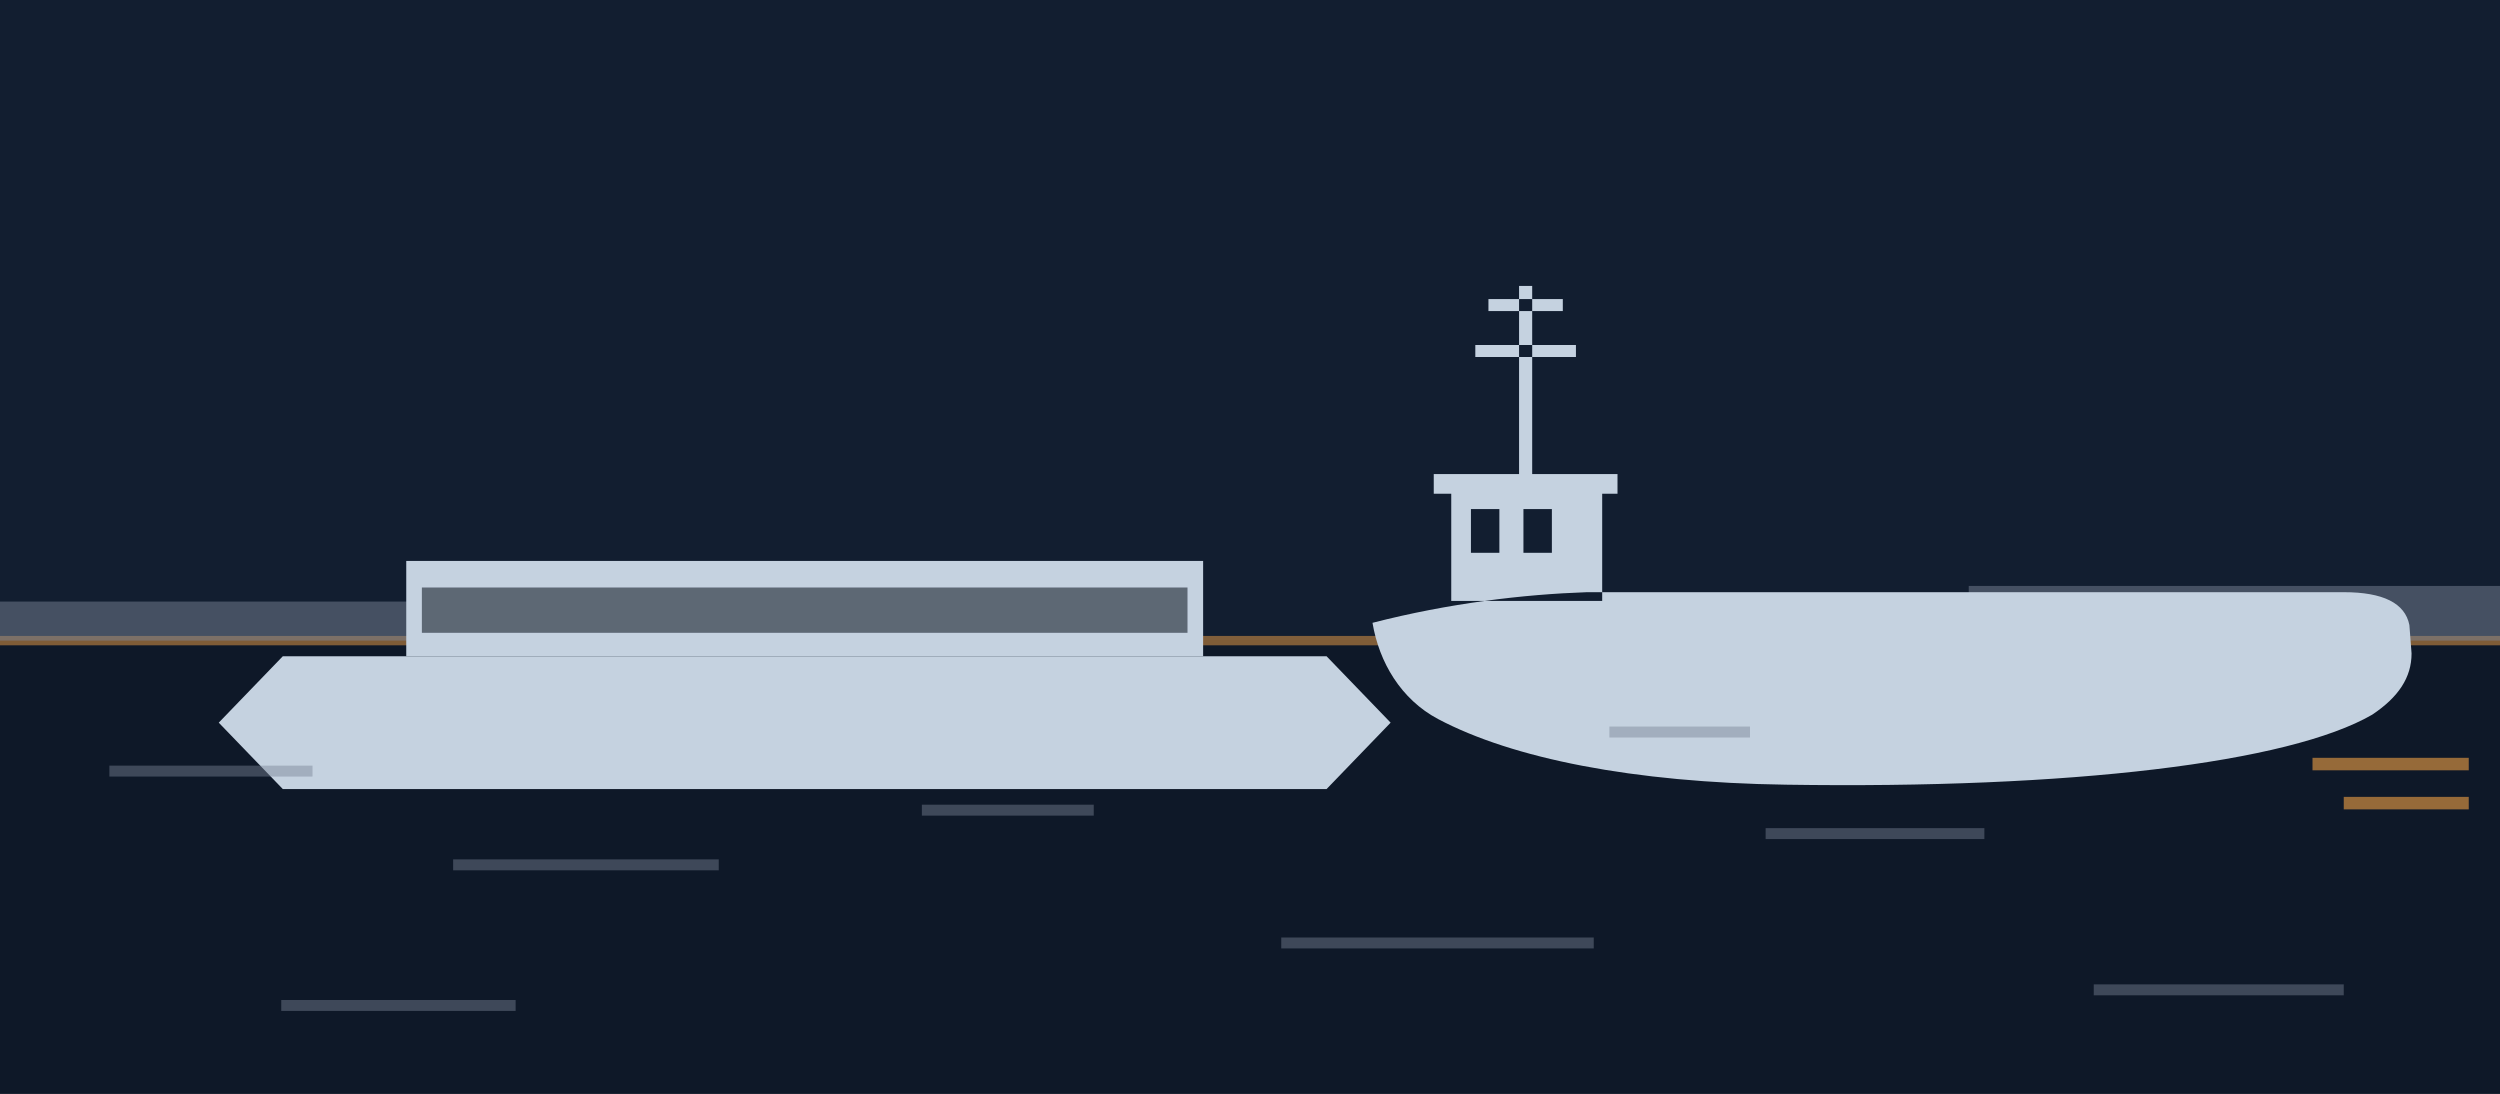
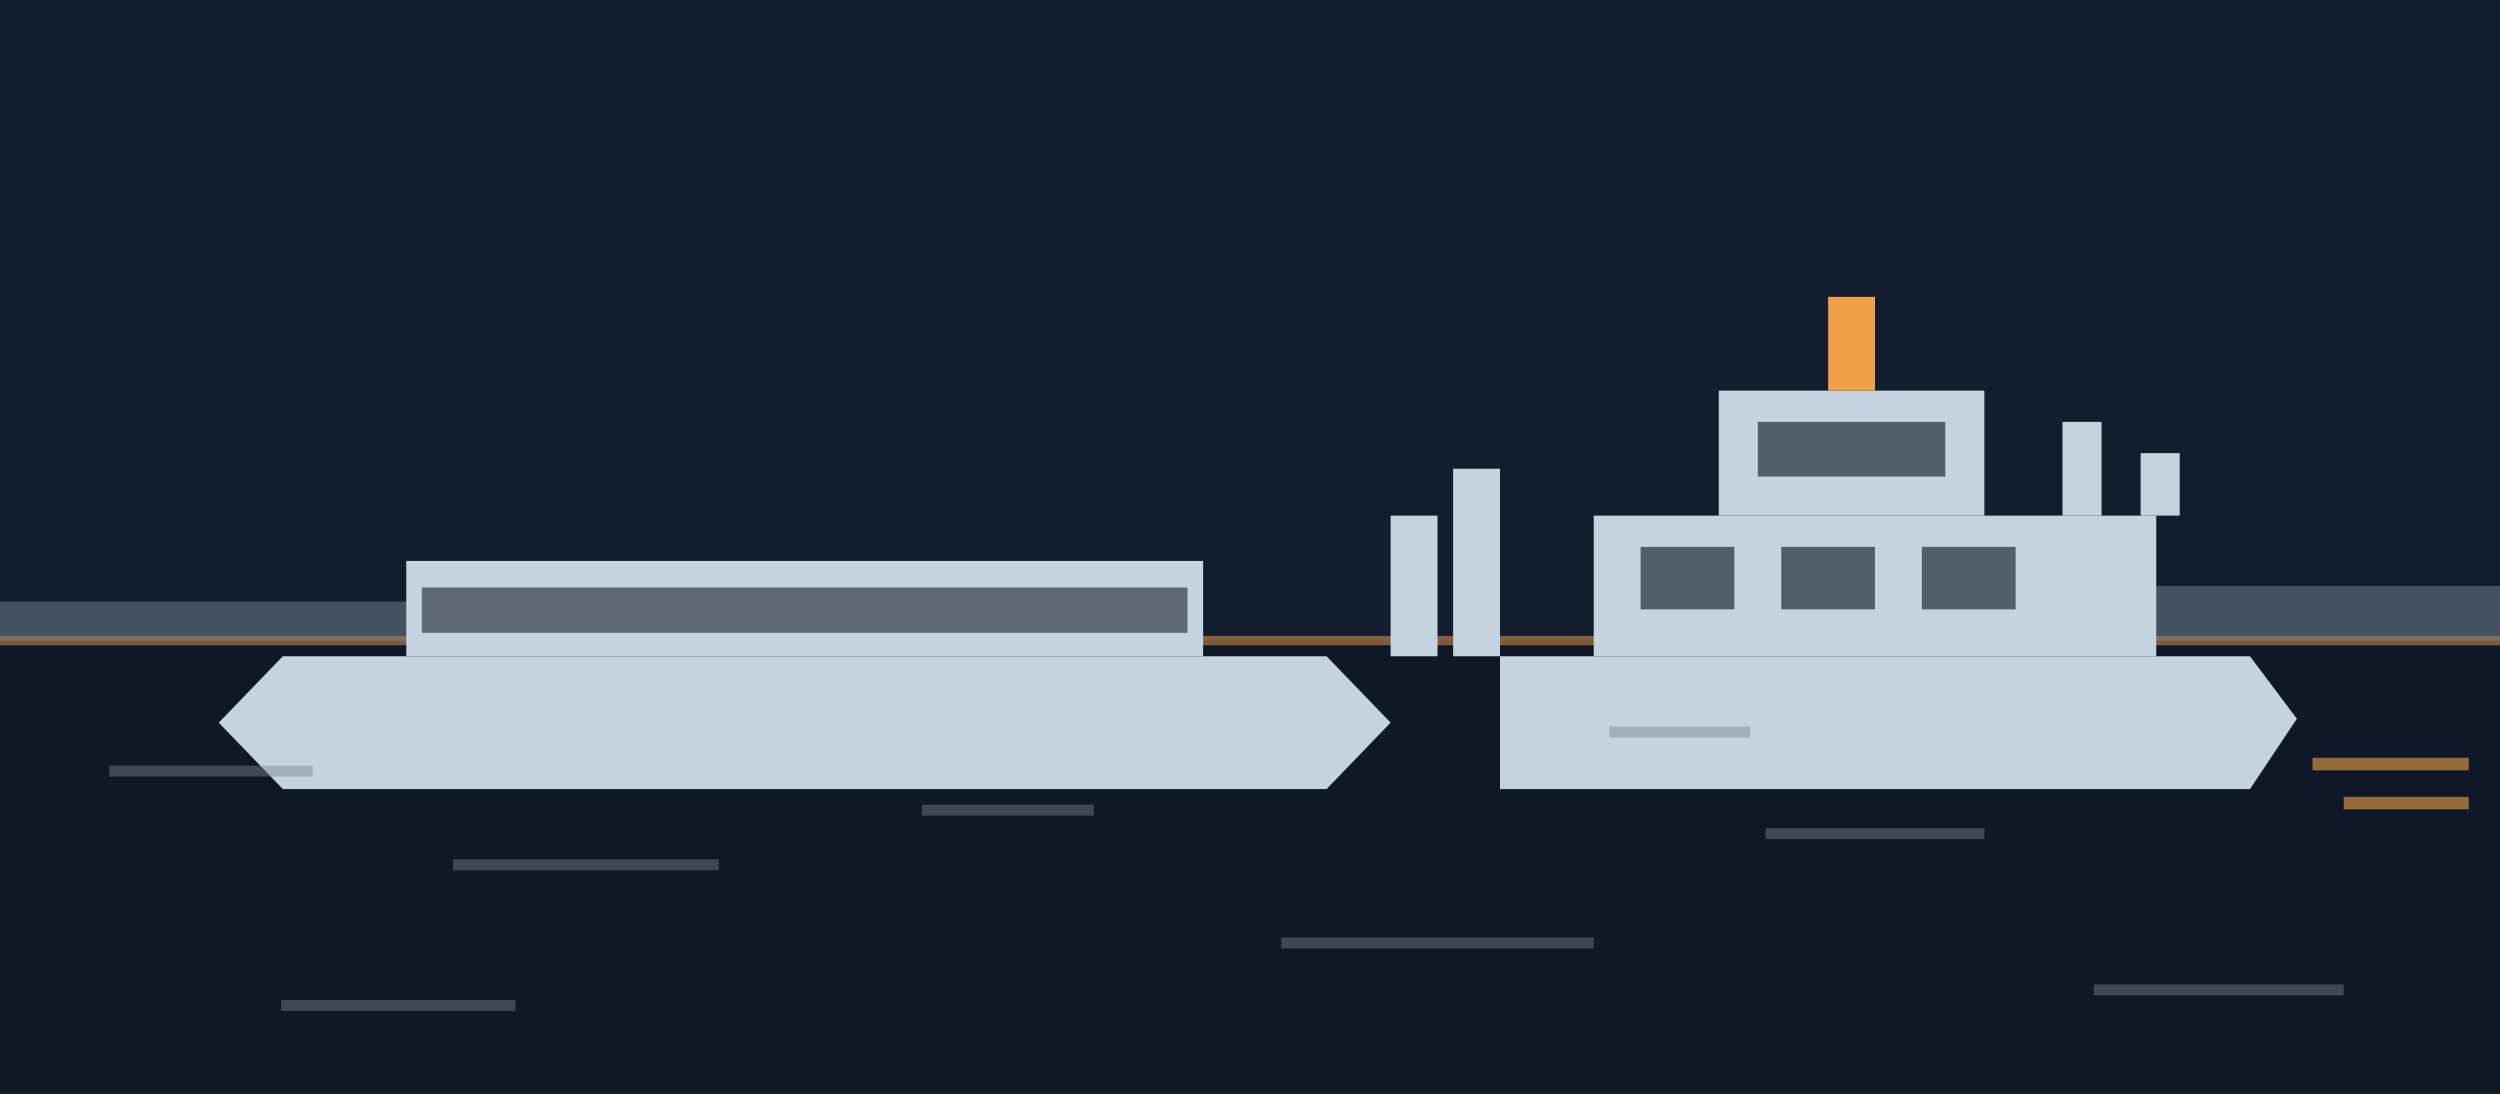
<svg xmlns="http://www.w3.org/2000/svg" viewBox="0 0 320 140" role="img" aria-label="A towboat pushing a loaded barge">
  <style>
    /* --hull-900 */  .ground { fill: #07101c; }
    /* --hull-800 */  .sky    { fill: #121e30; }
    /* --hull-850 */  .water  { fill: #0e1828; }
    /* --mist-600 */  .far    { fill: #778294; }
    /* --mist-200 */  .ink    { fill: #c5d2e0; }
    /* --signal-500 */ .mark  { fill: #f0a045; }
    /* --rust-500 */  .tier2  { fill: #ba6c47; }
    .rule        { stroke: #778294; stroke-width: 1; fill: none; }
    .wire        { stroke: #c5d2e0; stroke-width: 1.2; fill: none; }
    .accent-rule { stroke: #f0a045; stroke-width: 1.4; fill: none; }
  </style>
  <rect class="ground" width="320" height="140" />
  <rect class="sky" width="320" height="82" />
  <rect class="water" y="82" width="320" height="58" />
  <rect class="mark" y="81.4" width="320" height="1.2" opacity="0.5" />
  <g class="far" opacity="0.5">
    <rect x="0" y="77" width="96" height="5" />
    <rect x="252" y="75" width="68" height="7" />
  </g>
  <path class="ink" d="M36.2,84.0 H169.8 L178.0,92.5 L169.8,101.0 H36.2 L28.0,92.5 Z" />
  <rect class="ink" x="52.0" y="71.8" width="102.0" height="12.2" />
  <rect class="ground" x="54.0" y="75.2" width="98.0" height="5.8" opacity="0.55" />
-   <g transform="translate(167 52) scale(0.14)" class="ink">
-     <path fill-rule="evenodd" d="M62,198 C132,180 200,172 258,170 L950,170 C986,170 1006,180 1010,200 L1012,226 C1012,248 1000,266 976,282 C900,326 700,350 440,346 C300,344 190,322 122,286 C88,268 68,234 62,198 Z M118,62 L286,62 L286,80 L272,80 L272,178 L134,178 L134,80 L118,80 Z M196,-110 L208,-110 L208,62 L196,62 Z M168,-98 L236,-98 L236,-87 L168,-87 Z M156,-56 L248,-56 L248,-45 L156,-45 Z M152,94 L178,94 L178,134 L152,134 Z M200,94 L226,94 L226,134 L200,134 Z" />
-   </g>
+   <path class="ink" d="M192,84 H288 L294,92 L288,101 H192 Z" />
+   <rect class="ink" x="204" y="66" width="72" height="18" />
+   <rect class="ground" x="210" y="70" width="12" height="8" opacity="0.6" />
+   <rect class="ground" x="228" y="70" width="12" height="8" opacity="0.6" />
+   <rect class="ground" x="246" y="70" width="12" height="8" opacity="0.6" />
+   <rect class="ink" x="220" y="50" width="34" height="16" />
+   <rect class="ground" x="225" y="54" width="24" height="7" opacity="0.6" />
+   <rect class="ink" x="264" y="54" width="5" height="12" />
+   <rect class="ink" x="274" y="58" width="5" height="8" />
+   <rect class="ink" x="186" y="60" width="6" height="24" />
+   <rect class="ink" x="178" y="66" width="6" height="18" />
+   <rect class="mark" x="234" y="38" width="6" height="12" />
  <g class="mark" opacity="0.6">
    <rect x="296" y="97" width="20" height="1.6" />
    <rect x="300" y="102" width="16" height="1.6" />
  </g>
  <g class="far" opacity="0.45">
    <rect x="14" y="98" width="26" height="1.4" />
    <rect x="58" y="110" width="34" height="1.4" />
    <rect x="118" y="103" width="22" height="1.4" />
    <rect x="164" y="120" width="40" height="1.4" />
    <rect x="226" y="106" width="28" height="1.4" />
    <rect x="268" y="126" width="32" height="1.4" />
    <rect x="36" y="128" width="30" height="1.4" />
    <rect x="206" y="93" width="18" height="1.4" />
  </g>
</svg>
